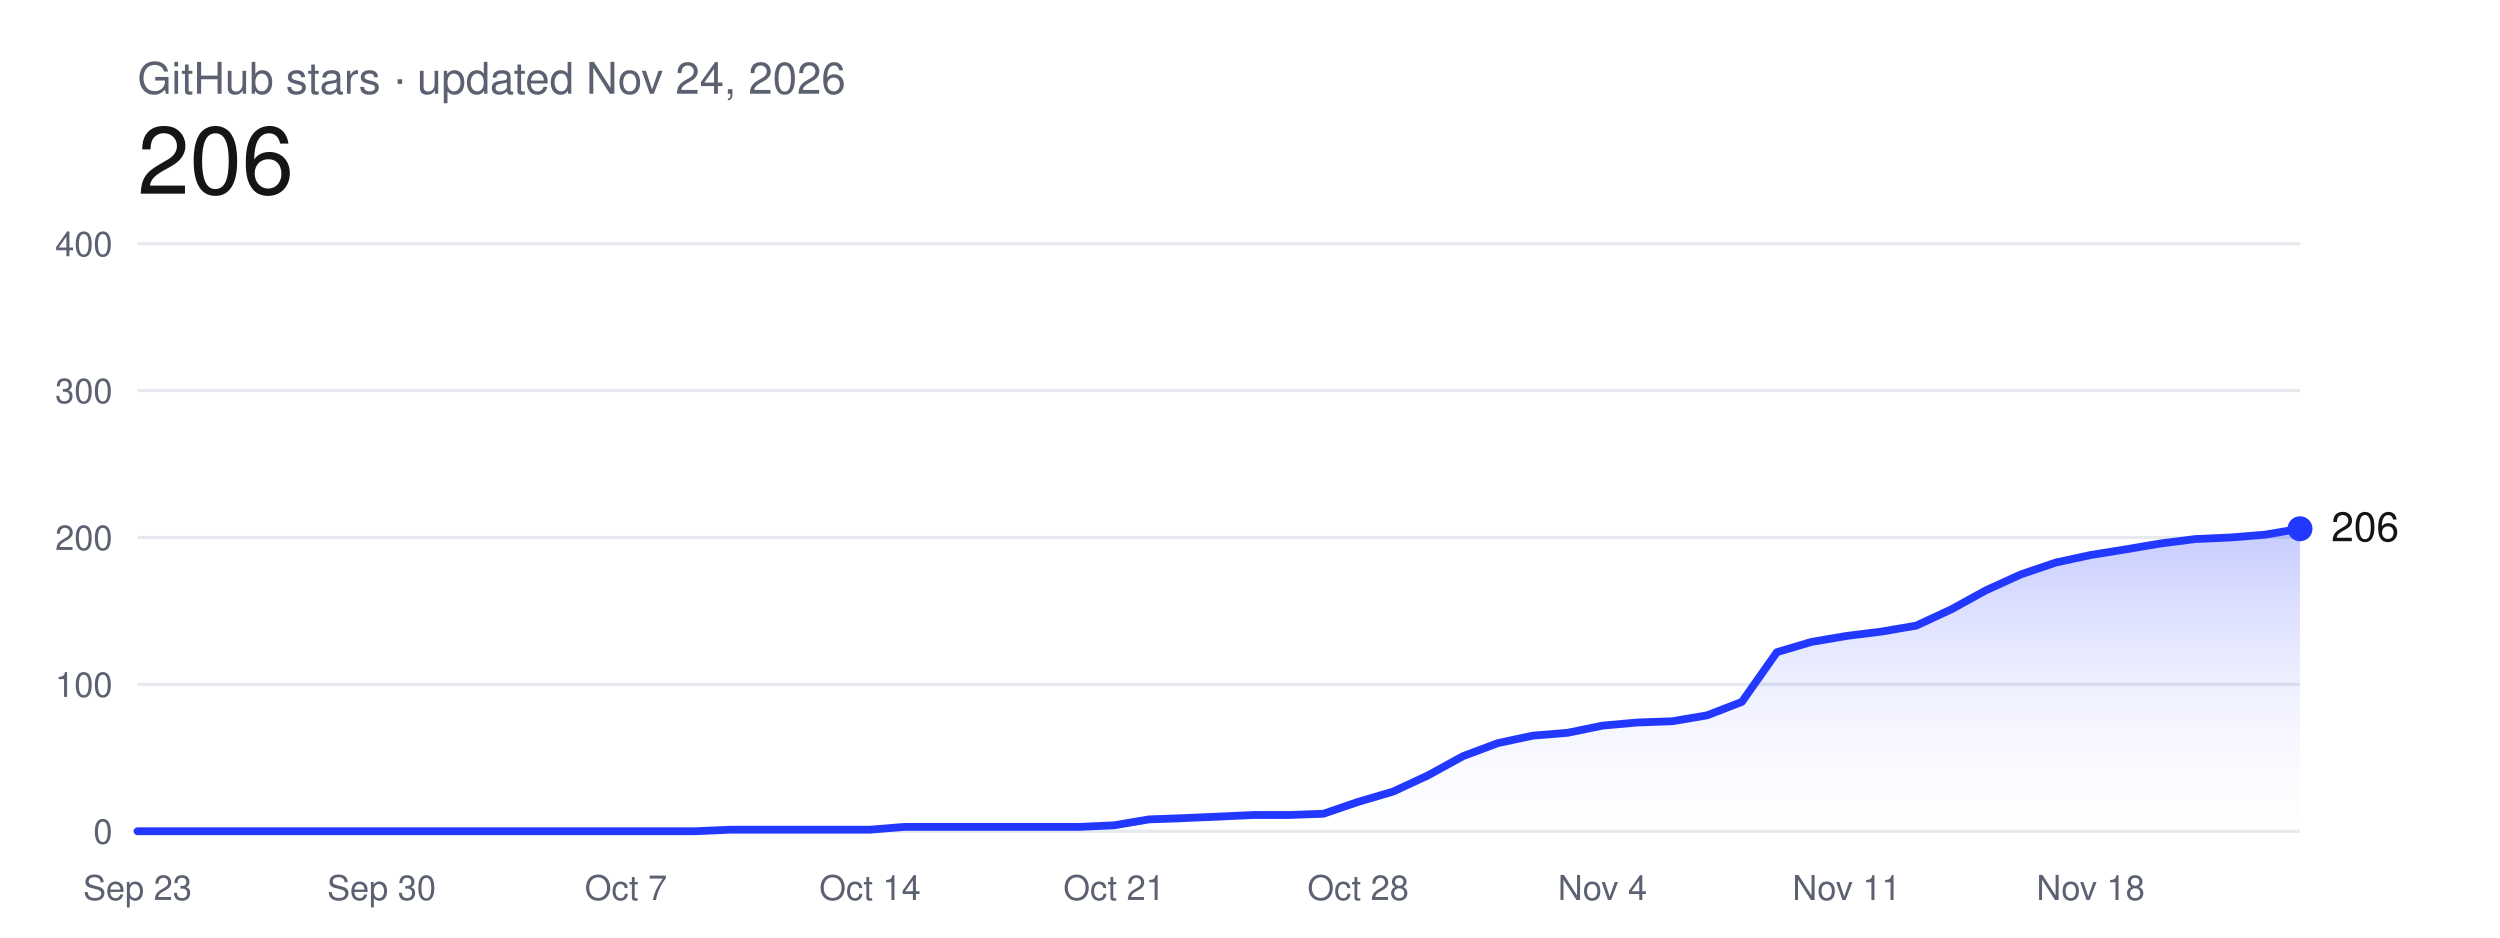
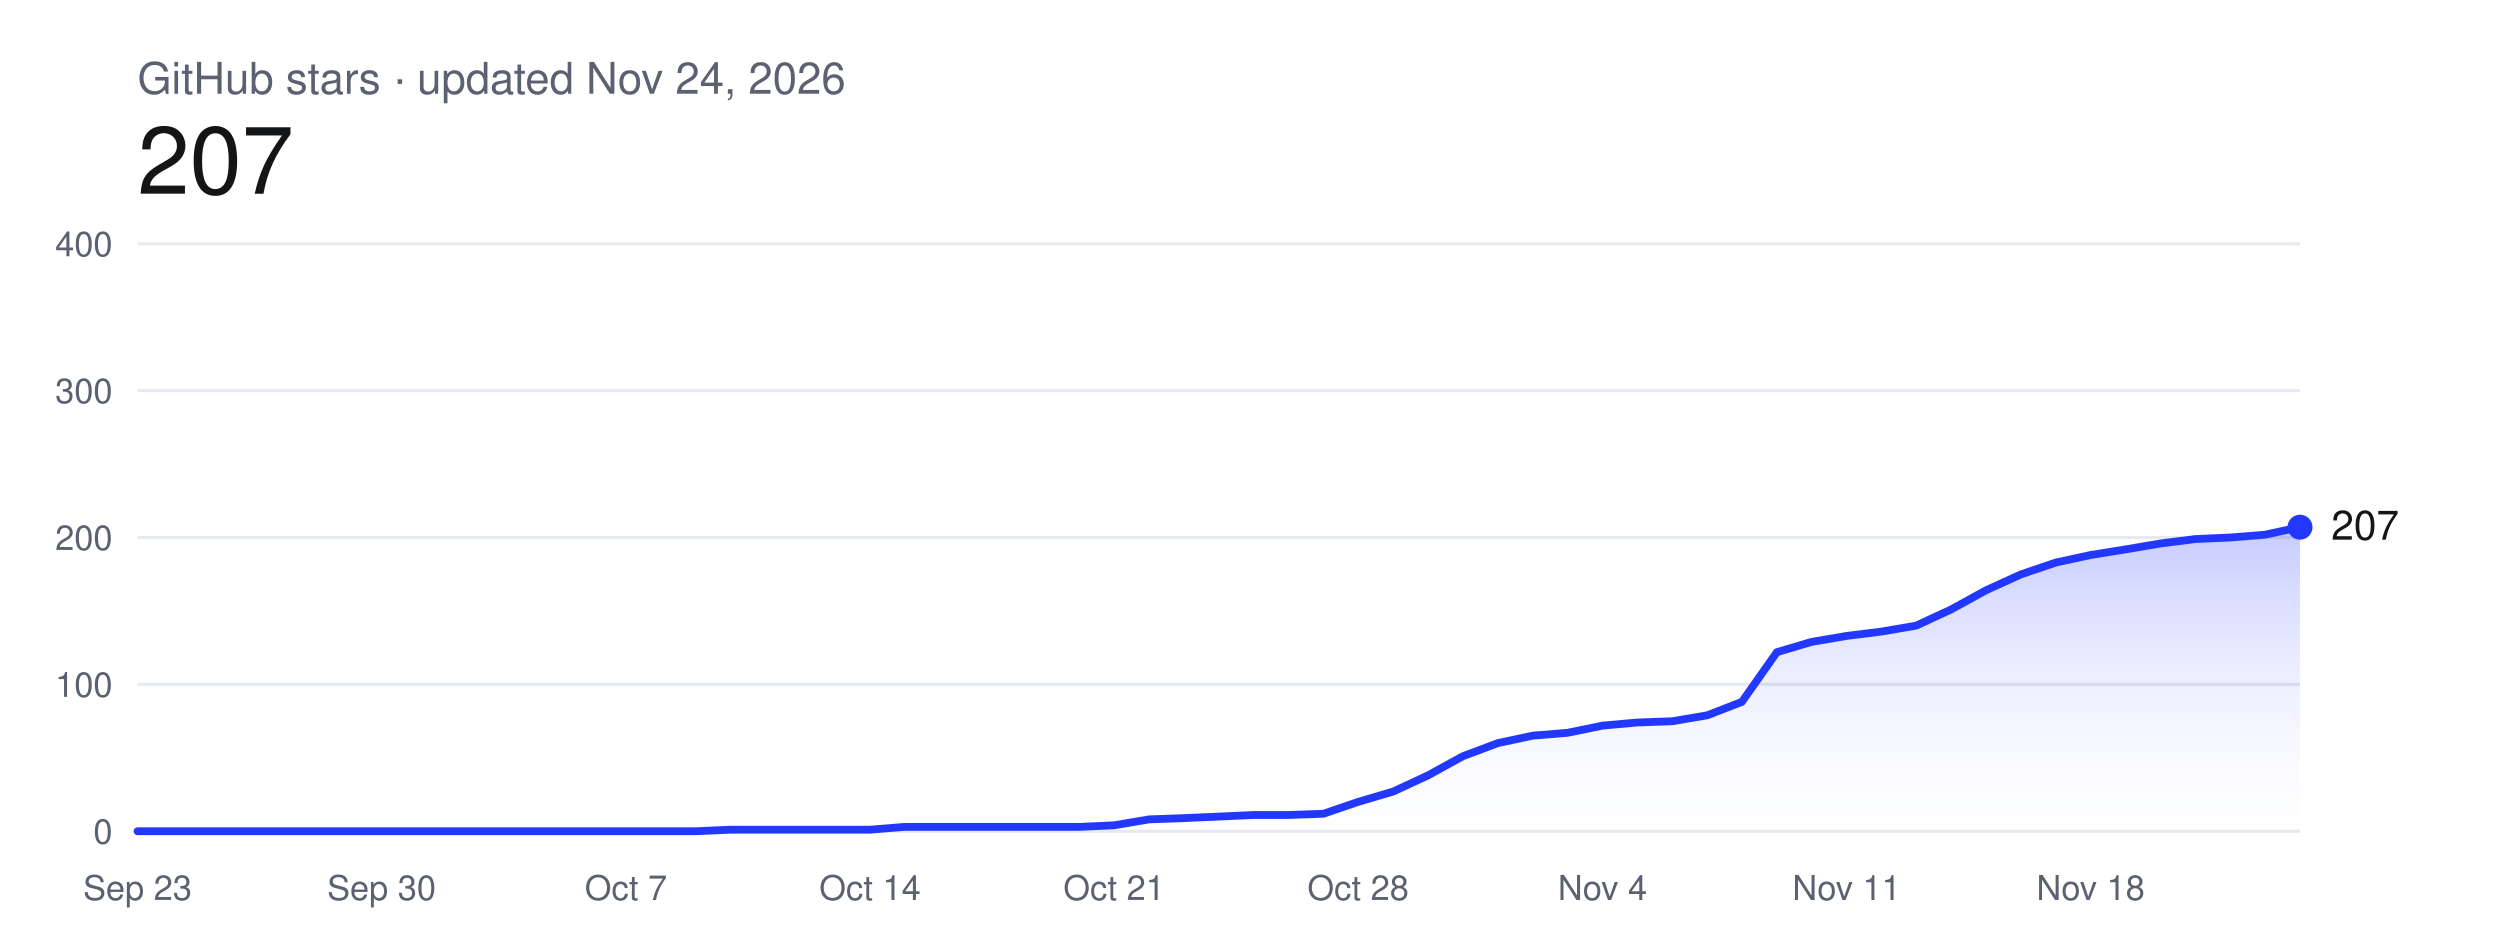
<svg xmlns="http://www.w3.org/2000/svg" width="800" height="300" viewBox="0 0 800 300" font-family="-apple-system, BlinkMacSystemFont, 'Segoe UI', Helvetica, Arial, sans-serif">
  <defs>
    <linearGradient id="a" x1="0" x2="0" y1="0" y2="1">
      <stop offset="0" stop-color="#2338ff" stop-opacity="0.26" />
      <stop offset="0.25" stop-color="#2338ff" stop-opacity="0.16" />
      <stop offset="0.5" stop-color="#2338ff" stop-opacity="0.08" />
      <stop offset="0.75" stop-color="#2338ff" stop-opacity="0.03" />
      <stop offset="1" stop-color="#2338ff" stop-opacity="0" />
    </linearGradient>
  </defs>
  <text x="44" y="30" font-size="14" fill="#5b6170">GitHub stars · updated Nov 24, 2026</text>
-   <text x="44" y="62" font-size="30" font-weight="300" fill="#141517">206</text>
+   <text x="44" y="62" font-size="30" font-weight="300" fill="#141517">207</text>
  <line x1="44" x2="736" y1="266.0" y2="266.0" stroke="#e6e9ee" stroke-width="1" />
  <text x="36" y="270.0" font-size="11" fill="#5b6170" text-anchor="end">0</text>
  <line x1="44" x2="736" y1="219.0" y2="219.0" stroke="#e6e9ee" stroke-width="1" />
  <text x="36" y="223.0" font-size="11" fill="#5b6170" text-anchor="end">100</text>
  <line x1="44" x2="736" y1="172.0" y2="172.0" stroke="#e6e9ee" stroke-width="1" />
  <text x="36" y="176.0" font-size="11" fill="#5b6170" text-anchor="end">200</text>
  <line x1="44" x2="736" y1="125.0" y2="125.0" stroke="#e6e9ee" stroke-width="1" />
  <text x="36" y="129.0" font-size="11" fill="#5b6170" text-anchor="end">300</text>
  <line x1="44" x2="736" y1="78.0" y2="78.0" stroke="#e6e9ee" stroke-width="1" />
  <text x="36" y="82.0" font-size="11" fill="#5b6170" text-anchor="end">400</text>
  <text x="44.0" y="288" font-size="11" fill="#5b6170" text-anchor="middle">Sep 23</text>
  <text x="122.1" y="288" font-size="11" fill="#5b6170" text-anchor="middle">Sep 30</text>
  <text x="200.3" y="288" font-size="11" fill="#5b6170" text-anchor="middle">Oct 7</text>
  <text x="278.4" y="288" font-size="11" fill="#5b6170" text-anchor="middle">Oct 14</text>
  <text x="356.5" y="288" font-size="11" fill="#5b6170" text-anchor="middle">Oct 21</text>
  <text x="434.6" y="288" font-size="11" fill="#5b6170" text-anchor="middle">Oct 28</text>
  <text x="512.8" y="288" font-size="11" fill="#5b6170" text-anchor="middle">Nov 4</text>
  <text x="590.9" y="288" font-size="11" fill="#5b6170" text-anchor="middle">Nov 11</text>
  <text x="669.0" y="288" font-size="11" fill="#5b6170" text-anchor="middle">Nov 18</text>
-   <polygon points="44,266.0 44.0,266.0 55.2,266.0 66.3,266.0 77.5,266.0 88.6,266.0 99.8,266.0 111.0,266.0 122.1,266.0 133.3,266.0 144.5,266.0 155.6,266.0 166.8,266.0 177.9,266.0 189.1,266.0 200.3,266.0 211.4,266.0 222.6,266.0 233.7,265.5 244.9,265.5 256.1,265.5 267.2,265.5 278.4,265.5 289.5,264.6 300.7,264.6 311.9,264.6 323.0,264.6 334.2,264.6 345.4,264.6 356.5,264.1 367.7,262.2 378.8,261.8 390.0,261.3 401.2,260.8 412.3,260.8 423.5,260.4 434.6,256.6 445.8,253.3 457.0,248.1 468.1,242.0 479.3,237.8 490.5,235.4 501.6,234.5 512.8,232.2 523.9,231.2 535.1,230.8 546.3,228.9 557.4,224.6 568.6,208.7 579.7,205.4 590.9,203.5 602.1,202.1 613.2,200.2 624.4,195.0 635.5,188.9 646.7,183.8 657.9,180.0 669.0,177.6 680.2,175.8 691.4,173.9 702.5,172.5 713.7,172.0 724.8,171.1 736.0,169.2 736.0,266.0" fill="url(#a)" />
-   <polyline points="44.0,266.0 55.2,266.0 66.3,266.0 77.5,266.0 88.6,266.0 99.8,266.0 111.0,266.0 122.1,266.0 133.3,266.0 144.5,266.0 155.6,266.0 166.8,266.0 177.9,266.0 189.1,266.0 200.3,266.0 211.4,266.0 222.6,266.0 233.7,265.5 244.9,265.5 256.1,265.5 267.2,265.5 278.4,265.5 289.5,264.6 300.7,264.6 311.9,264.6 323.0,264.6 334.2,264.6 345.4,264.6 356.5,264.1 367.7,262.2 378.8,261.8 390.0,261.3 401.2,260.8 412.3,260.8 423.5,260.4 434.6,256.6 445.8,253.3 457.0,248.1 468.1,242.0 479.3,237.8 490.5,235.4 501.6,234.5 512.8,232.2 523.9,231.2 535.1,230.8 546.3,228.9 557.4,224.6 568.6,208.7 579.7,205.4 590.9,203.5 602.1,202.1 613.2,200.2 624.4,195.0 635.5,188.9 646.7,183.8 657.9,180.0 669.0,177.6 680.2,175.8 691.4,173.9 702.5,172.5 713.7,172.0 724.8,171.1 736.0,169.2" fill="none" stroke="#2338ff" stroke-width="2.5" stroke-linejoin="round" stroke-linecap="round" />
-   <circle cx="736.0" cy="169.2" r="4" fill="#2338ff" />
-   <text x="746.0" y="173.2" font-size="13" fill="#141517">206</text>
+   <polygon points="44,266.0 44.0,266.0 55.2,266.0 66.3,266.0 77.5,266.0 88.6,266.0 99.8,266.0 111.0,266.0 122.1,266.0 133.3,266.0 144.5,266.0 155.6,266.0 166.8,266.0 177.9,266.0 189.1,266.0 200.3,266.0 211.4,266.0 222.6,266.0 233.7,265.5 244.9,265.5 256.1,265.5 267.2,265.5 278.4,265.5 289.5,264.6 300.7,264.6 311.9,264.6 323.0,264.6 334.2,264.6 345.4,264.6 356.5,264.1 367.7,262.2 378.8,261.8 390.0,261.3 401.2,260.8 412.3,260.8 423.5,260.4 434.6,256.6 445.8,253.3 457.0,248.1 468.1,242.0 479.3,237.8 490.5,235.4 501.6,234.5 512.8,232.2 523.9,231.2 535.1,230.8 546.3,228.9 557.4,224.6 568.6,208.7 579.7,205.4 590.9,203.5 602.1,202.1 613.2,200.2 624.4,195.0 635.5,188.9 646.7,183.8 657.9,180.0 669.0,177.6 680.2,175.8 691.4,173.9 702.5,172.5 713.7,172.0 724.8,171.1 736.0,168.7 736.0,266.0" fill="url(#a)" />
+   <polyline points="44.0,266.0 55.2,266.0 66.3,266.0 77.5,266.0 88.6,266.0 99.8,266.0 111.0,266.0 122.1,266.0 133.3,266.0 144.5,266.0 155.6,266.0 166.8,266.0 177.9,266.0 189.1,266.0 200.3,266.0 211.4,266.0 222.6,266.0 233.7,265.5 244.9,265.5 256.1,265.5 267.2,265.5 278.4,265.5 289.5,264.6 300.7,264.6 311.9,264.6 323.0,264.6 334.2,264.6 345.4,264.6 356.5,264.1 367.7,262.2 378.8,261.8 390.0,261.3 401.2,260.8 412.3,260.8 423.5,260.4 434.6,256.6 445.8,253.3 457.0,248.1 468.1,242.0 479.3,237.8 490.5,235.4 501.6,234.5 512.8,232.2 523.9,231.2 535.1,230.8 546.3,228.9 557.4,224.6 568.6,208.7 579.7,205.4 590.9,203.5 602.1,202.1 613.2,200.2 624.4,195.0 635.5,188.9 646.7,183.8 657.9,180.0 669.0,177.6 680.2,175.8 691.4,173.9 702.5,172.5 713.7,172.0 724.8,171.1 736.0,168.7" fill="none" stroke="#2338ff" stroke-width="2.5" stroke-linejoin="round" stroke-linecap="round" />
+   <circle cx="736.0" cy="168.7" r="4" fill="#2338ff" />
+   <text x="746.0" y="172.7" font-size="13" fill="#141517">207</text>
</svg>
